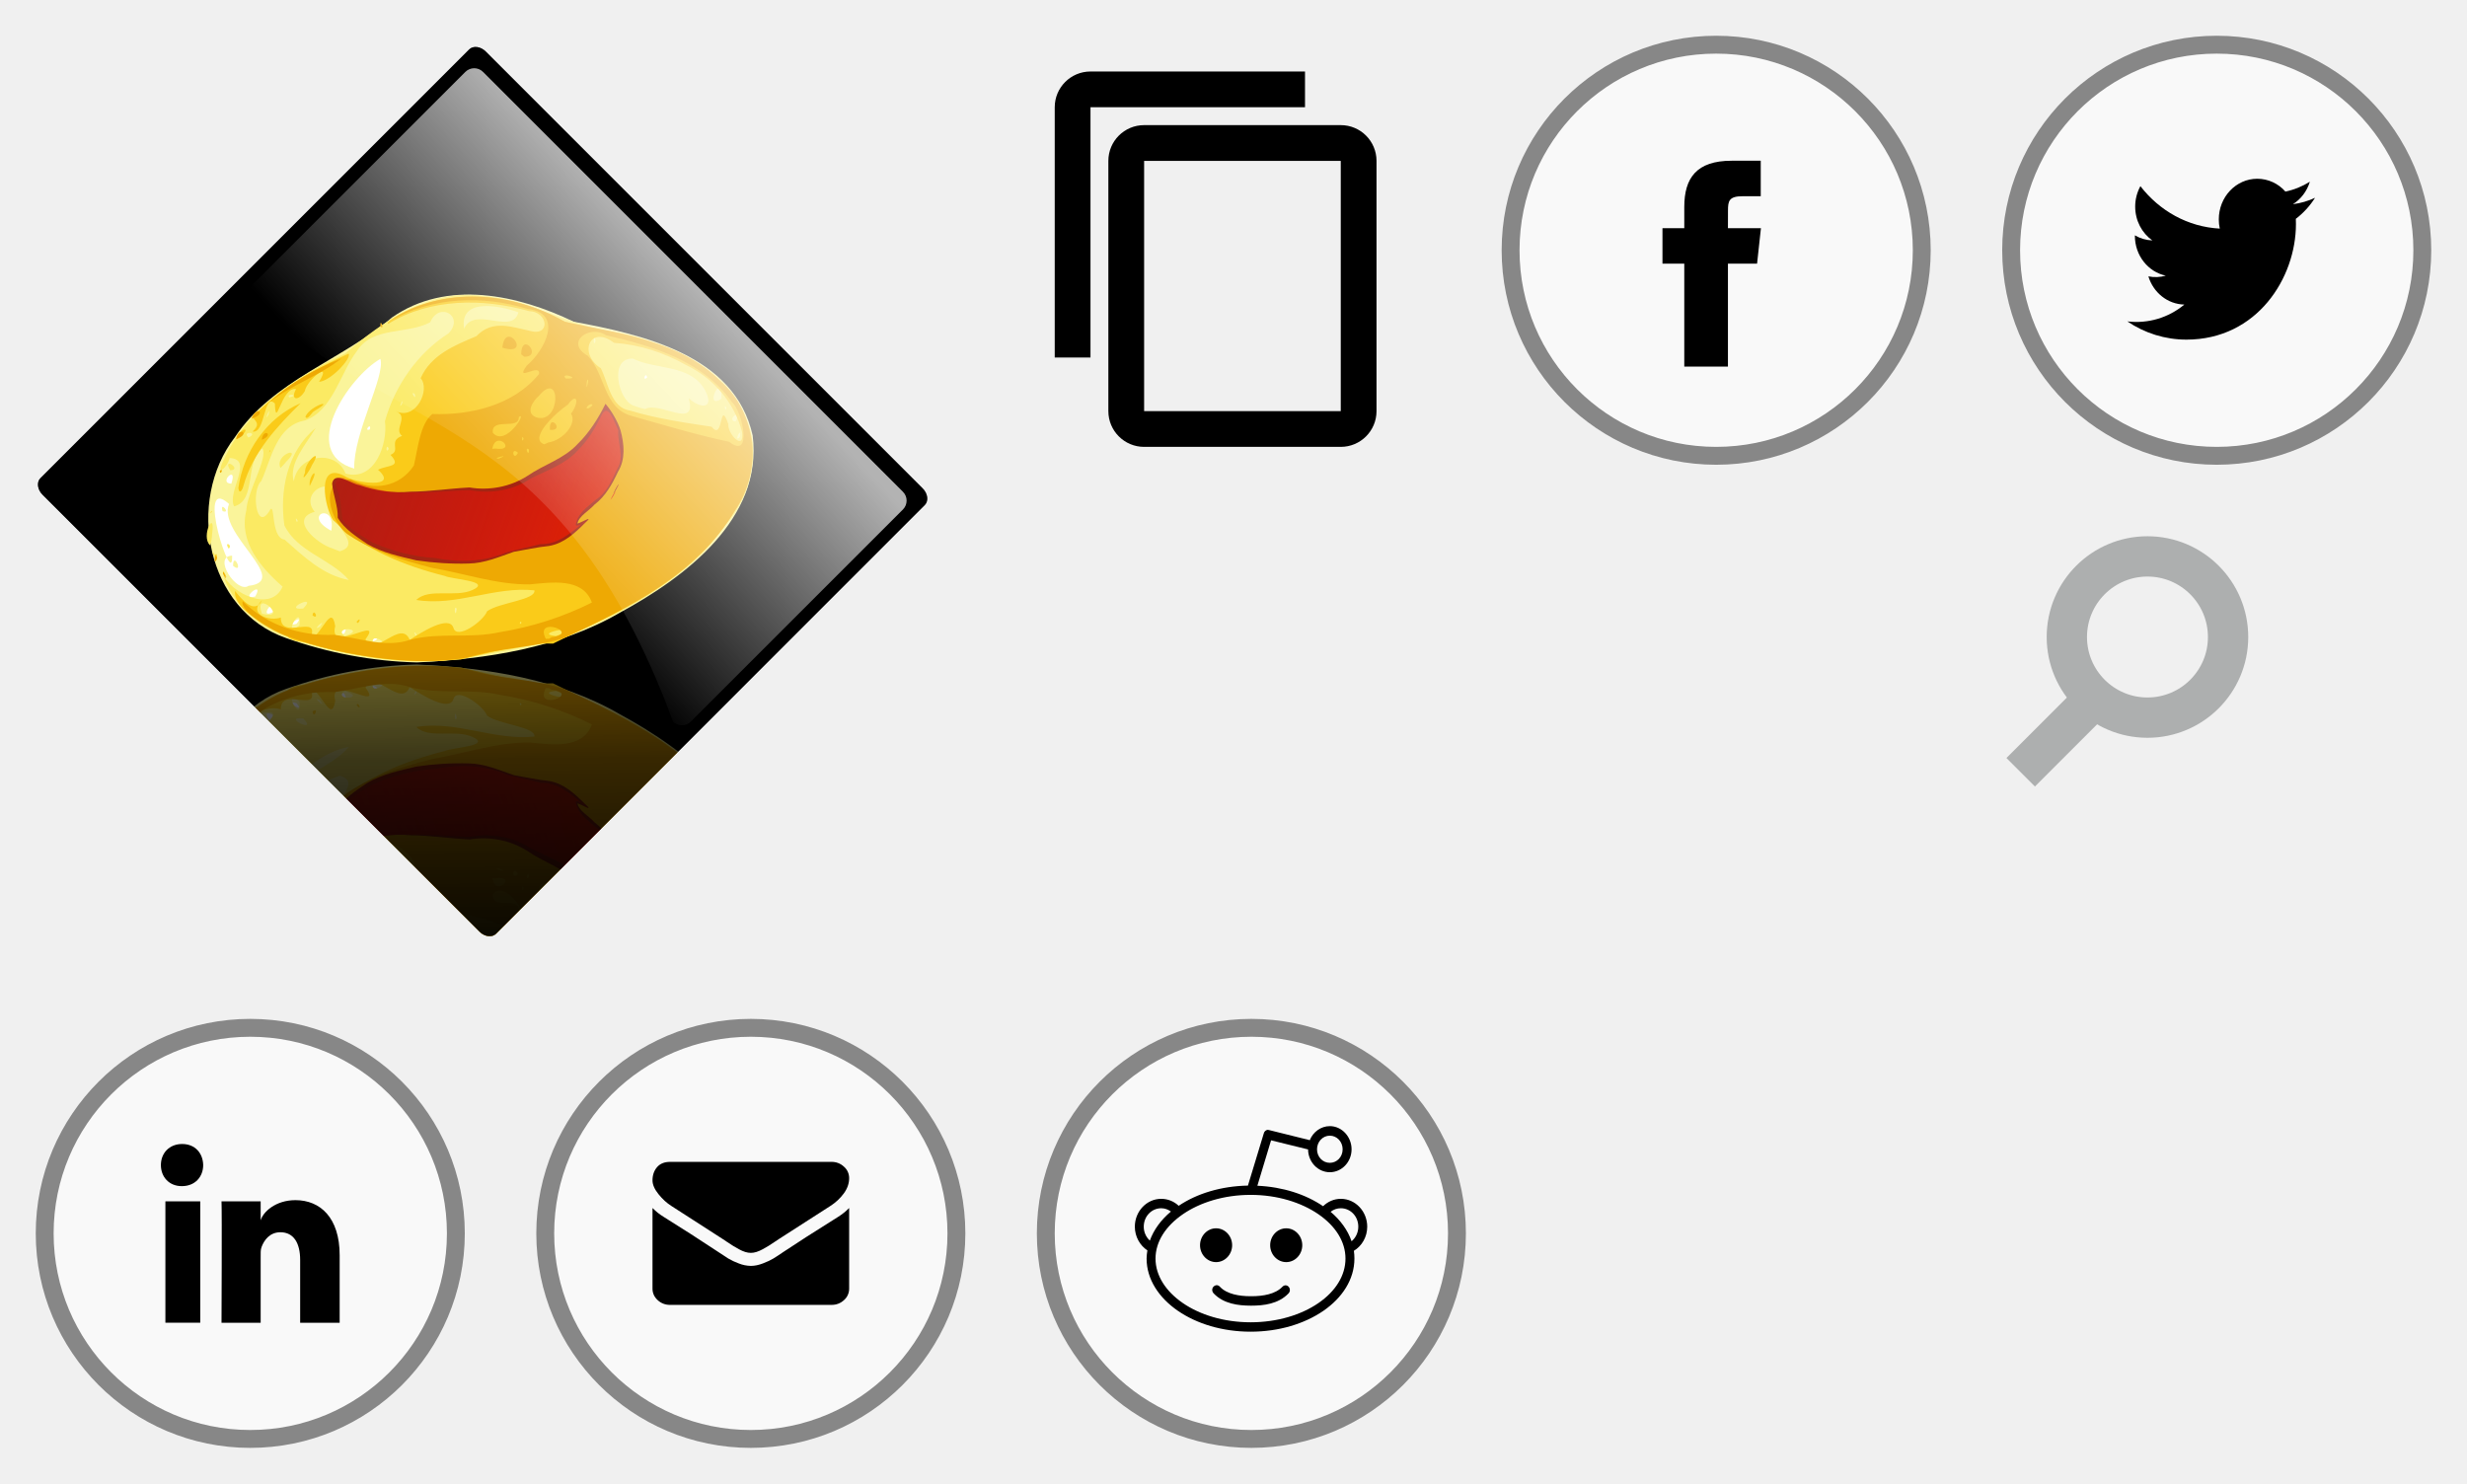
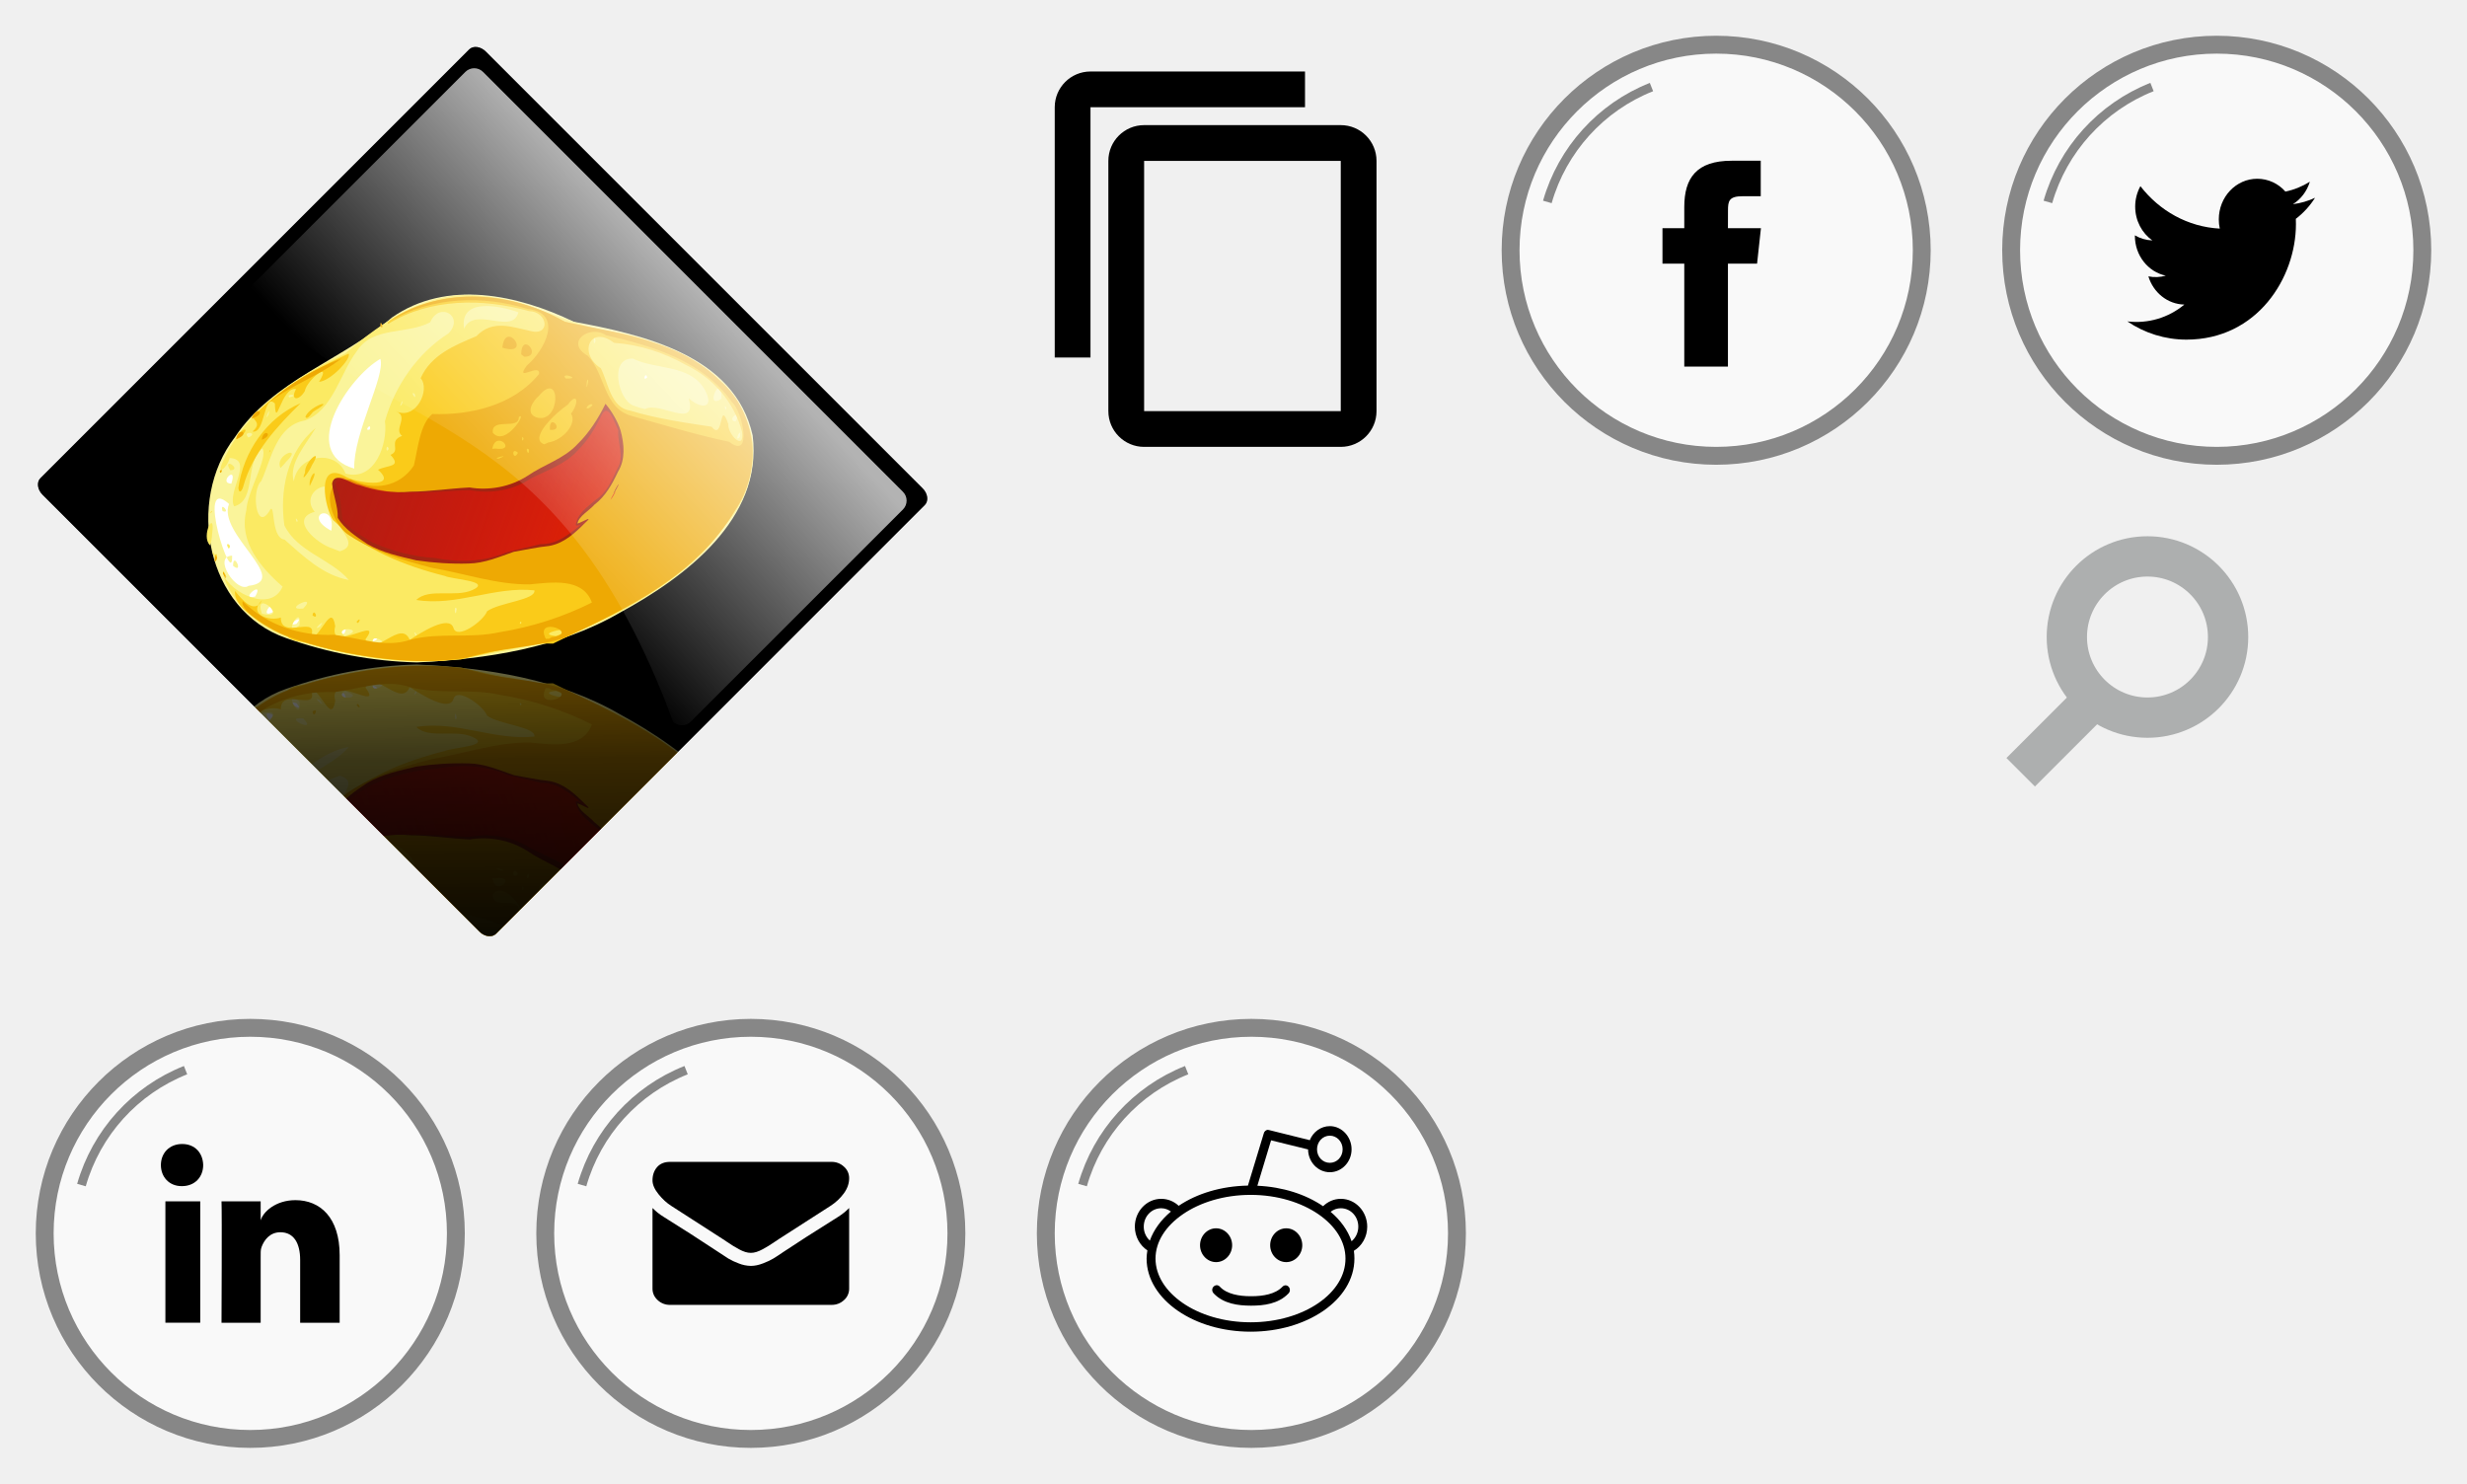
<svg xmlns="http://www.w3.org/2000/svg" xmlns:xlink="http://www.w3.org/1999/xlink" width="138" height="83" viewBox="0 0 138 83">
  <svg height="29" width="28" viewBox="-2 -2 28 29" id="copy" x="54">
    <path d="M0-23h48v48H0z" fill="none" />
-     <path d="M17 2H5a2 2 0 0 0-2 2v14h2V4h12zm2 3H8a2 2 0 0 0-2 2v14a2 2 0 0 0 2 2h11a2 2 0 0 0 2-2V7a2 2 0 0 0-2-2zm0 16H8V7h11z" />
+     <path d="M17 2H5a2 2 0 00-2 2v14h2V4h12zm2 3H8a2 2 0 00-2 2v14a2 2 0 002 2h11a2 2 0 002-2V7a2 2 0 00-2-2zm0 16H8V7h11z" />
  </svg>
  <svg width="28" height="28" viewBox="-2 -2 28 28" id="facebook" x="82">
    <circle style="isolation:auto;mix-blend-mode:normal;solid-color:#000;solid-opacity:1;marker:none" cx="12" cy="12" r="11.5" color="#000" overflow="visible" fill="#f9f9f9" stroke="#878787" />
    <path d="M12.658 18.51h-2.442v-5.76h-1.22v-1.984h1.22V9.574c0-1.618.689-2.582 2.647-2.582h1.63v1.986h-1.019c-.762 0-.813.277-.813.795l-.003.993h1.846l-.216 1.984h-1.63v5.76z" fill-rule="evenodd" />
+     <path style="isolation:auto;mix-blend-mode:normal;solid-color:#000;solid-opacity:1;marker:none" d="M2.556 9.297A9.823 9.823 0 018.38 2.87" color="#000" overflow="visible" fill="none" stroke="#878787" stroke-width=".5" />
  </svg>
  <svg height="28" width="28" viewBox="-2 -2 28 28" id="linkedin" y="55">
    <circle style="isolation:auto;mix-blend-mode:normal;solid-color:#000;solid-opacity:1;marker:none;font-variant-east_asian:normal" cx="12" cy="12" r="11.5" color="#000" overflow="visible" fill="#f9f9f9" stroke="#878787" />
    <path d="M7.252 10.207h1.95v6.792h-1.95zm.925-.85h-.014C7.457 9.357 7 8.837 7 8.18 7 7.509 7.471 7 8.19 7c.72 0 1.162.508 1.176 1.178 0 .658-.456 1.179-1.189 1.179zM17 17h-2.21v-3.516c0-.92-.346-1.547-1.106-1.547-.582 0-.905.423-1.055.832-.057.146-.048.35-.048.555V17h-2.19s.029-6.227 0-6.793h2.19v1.066c.13-.466.829-1.132 1.945-1.132 1.386 0 2.474.978 2.474 3.081z" fill-rule="evenodd" />
+     <path style="isolation:auto;mix-blend-mode:normal;solid-color:#000;solid-opacity:1;marker:none" d="M2.556 9.297A9.823 9.823 0 018.38 2.868" color="#000" overflow="visible" fill="none" stroke="#878787" stroke-width=".5" />
  </svg>
  <svg height="28" width="28" viewBox="-2 -2 28 28" id="mail" x="28" y="55">
    <circle style="isolation:auto;mix-blend-mode:normal;solid-color:#000;solid-opacity:1;marker:none;font-variant-east_asian:normal" cx="12" cy="12" r="11.5" color="#000" overflow="visible" fill="#f9f9f9" stroke="#878787" />
-     <path d="M7.556 10.466l1.258.81c.7.448 1.236.794 1.608 1.036l.261.174c.133.089.244.16.332.216.088.055.194.116.319.184.125.068.242.12.353.154.11.034.213.05.307.05h.012c.094 0 .197-.016.307-.05a1.93 1.93 0 0 0 .353-.154 6.552 6.552 0 0 0 .65-.4l.262-.174 2.872-1.846c.3-.193.549-.426.75-.699.2-.273.3-.559.3-.858a.84.84 0 0 0-.292-.642.988.988 0 0 0-.69-.267H7.482c-.315 0-.557.098-.727.295-.17.197-.255.444-.255.74 0 .238.113.496.338.775.225.278.464.497.718.656zm9.33.608c-1.342.84-2.361 1.494-3.057 1.96-.233.16-.422.283-.568.372-.145.09-.338.18-.58.273-.241.093-.466.14-.675.14h-.012a1.89 1.89 0 0 1-.675-.14 3.62 3.62 0 0 1-.58-.273 14.496 14.496 0 0 1-.568-.372 123.51 123.51 0 0 0-3.051-1.96 3.198 3.198 0 0 1-.62-.494v4.51c0 .25.096.465.288.643a.985.985 0 0 0 .694.267h9.036c.27 0 .501-.089.694-.267a.844.844 0 0 0 .288-.642V10.58c-.176.181-.38.346-.614.494z" fill-rule="evenodd" />
+     <path d="M7.556 10.466l1.258.81c.7.448 1.236.794 1.608 1.036l.261.174c.133.089.244.16.332.216.088.055.194.116.319.184.125.068.242.12.353.154.11.034.213.05.307.05h.012c.094 0 .197-.016.307-.05a1.93 1.93 0 00.353-.154 6.552 6.552 0 00.65-.4l.262-.174 2.872-1.846c.3-.193.549-.426.75-.699.2-.273.3-.559.3-.858a.84.84 0 00-.292-.642.988.988 0 00-.69-.267H7.482c-.315 0-.557.098-.727.295-.17.197-.255.444-.255.74 0 .238.113.496.338.775.225.278.464.497.718.656zm9.33.608c-1.342.84-2.361 1.494-3.057 1.96-.233.16-.422.283-.568.372-.145.09-.338.18-.58.273-.241.093-.466.14-.675.14h-.012a1.89 1.89 0 01-.675-.14 3.62 3.62 0 01-.58-.273 14.496 14.496 0 01-.568-.372 123.51 123.51 0 00-3.051-1.96 3.198 3.198 0 01-.62-.494v4.51c0 .25.096.465.288.643a.985.985 0 00.694.267h9.036c.27 0 .501-.089.694-.267a.844.844 0 00.288-.642V10.58c-.176.181-.38.346-.614.494z" fill-rule="evenodd" />
+     <path style="isolation:auto;mix-blend-mode:normal;solid-color:#000;solid-opacity:1;marker:none" d="M2.556 9.297A9.823 9.823 0 018.38 2.868" color="#000" overflow="visible" fill="none" stroke="#878787" stroke-width=".5" />
  </svg>
  <svg height="28" width="28" viewBox="-2 -2 28 28" id="reddit" x="56" y="55">
    <circle style="isolation:auto;mix-blend-mode:normal;solid-color:#000;solid-opacity:1;marker:none;font-variant-east_asian:normal" cx="12" cy="12" r="11.5" color="#000" overflow="visible" fill="#f9f9f9" stroke="#878787" />
-     <path d="M10.04 14.898a.196.196 0 0 0-.028.008.263.263 0 0 0-.197.31c.01.053.036.102.074.14.56.591 1.395.685 2.062.687h.051c.671 0 1.51-.09 2.077-.687a.274.274 0 0 0 .004-.372.24.24 0 0 0-.206-.078.248.248 0 0 0-.145.084c-.395.416-1.09.523-1.708.526h-.029a.09.09 0 0 0-.014 0h-.037c-.615-.003-1.308-.111-1.7-.526a.244.244 0 0 0-.203-.092zm3.91-3.182c-.495 0-.899.425-.899.946 0 .521.404.946.898.946s.898-.425.898-.946c0-.52-.404-.946-.898-.946zm-3.924 0c-.494 0-.898.425-.898.946 0 .521.404.946.898.946s.898-.425.898-.946c0-.521-.404-.946-.898-.946zm6.978-1.122c.543 0 .977.457.977 1.03 0 .333-.148.627-.376.817-.212-.621-.624-1.183-1.173-1.648a.913.913 0 0 1 .572-.199zm-10.047 0c.205 0 .387.071.543.184-.547.458-.96 1.013-1.18 1.625a1.045 1.045 0 0 1-.34-.779c0-.573.434-1.03.977-1.03zm5.002-.748c1.492 0 2.835.425 3.793 1.084.958.66 1.512 1.532 1.512 2.48s-.554 1.83-1.512 2.488c-.958.659-2.301 1.076-3.793 1.076s-2.836-.417-3.793-1.076c-.958-.659-1.528-1.54-1.528-2.488s.57-1.82 1.528-2.48c.957-.659 2.3-1.084 3.793-1.084zm4.43-3.312c.399 0 .716.342.716.763 0 .422-.317.756-.717.756-.4 0-.716-.334-.716-.756 0-.421.316-.763.716-.763zm0-.534c-.5 0-.936.326-1.122.786l-2.273-.565a.254.254 0 0 0-.08-.015.254.254 0 0 0-.217.191l-.89 2.93c-1.498.027-2.856.445-3.873 1.13a1.42 1.42 0 0 0-.977-.39c-.813 0-1.476.7-1.476 1.557 0 .557.283 1.05.702 1.328a2.93 2.93 0 0 0-.044.458c0 1.166.696 2.197 1.752 2.923 1.055.725 2.488 1.167 4.068 1.167 1.58 0 3.012-.442 4.068-1.167 1.055-.726 1.737-1.757 1.737-2.923 0-.146-.009-.294-.03-.435.446-.27.746-.773.746-1.35 0-.858-.663-1.558-1.476-1.558-.385 0-.73.158-.992.413-.97-.663-2.253-1.081-3.677-1.145l.767-2.541 2.07.51c.005.703.549 1.275 1.216 1.275.67 0 1.217-.575 1.217-1.282 0-.706-.547-1.297-1.217-1.297z" fill-rule="evenodd" />
+     <path d="M10.04 14.898a.196.196 0 00-.028.008.263.263 0 00-.197.31c.01.053.036.102.074.14.56.591 1.395.685 2.062.687h.051c.671 0 1.51-.09 2.077-.687a.274.274 0 00.004-.372.24.24 0 00-.206-.078.248.248 0 00-.145.084c-.395.416-1.09.523-1.708.526h-.029a.09.09 0 00-.014 0h-.037c-.615-.003-1.308-.111-1.7-.526a.244.244 0 00-.203-.092zm3.91-3.182c-.495 0-.899.425-.899.946 0 .521.404.946.898.946s.898-.425.898-.946c0-.52-.404-.946-.898-.946zm-3.924 0c-.494 0-.898.425-.898.946 0 .521.404.946.898.946s.898-.425.898-.946c0-.521-.404-.946-.898-.946zm6.978-1.122c.543 0 .977.457.977 1.03 0 .333-.148.627-.376.817-.212-.621-.624-1.183-1.173-1.648a.913.913 0 01.572-.199zm-10.047 0c.205 0 .387.071.543.184-.547.458-.96 1.013-1.18 1.625a1.045 1.045 0 01-.34-.779c0-.573.434-1.03.977-1.03zm5.002-.748c1.492 0 2.835.425 3.793 1.084.958.66 1.512 1.532 1.512 2.48s-.554 1.83-1.512 2.488c-.958.659-2.301 1.076-3.793 1.076s-2.836-.417-3.793-1.076c-.958-.659-1.528-1.54-1.528-2.488s.57-1.82 1.528-2.48c.957-.659 2.3-1.084 3.793-1.084zm4.43-3.312c.399 0 .716.342.716.763 0 .422-.317.756-.717.756-.4 0-.716-.334-.716-.756 0-.421.316-.763.716-.763zm0-.534c-.5 0-.936.326-1.122.786l-2.273-.565a.254.254 0 00-.08-.015.254.254 0 00-.217.191l-.89 2.93c-1.498.027-2.856.445-3.873 1.13a1.42 1.42 0 00-.977-.39c-.813 0-1.476.7-1.476 1.557 0 .557.283 1.05.702 1.328a2.93 2.93 0 00-.044.458c0 1.166.696 2.197 1.752 2.923 1.055.725 2.488 1.167 4.068 1.167 1.58 0 3.012-.442 4.068-1.167 1.055-.726 1.737-1.757 1.737-2.923 0-.146-.009-.294-.03-.435.446-.27.746-.773.746-1.35 0-.858-.663-1.558-1.476-1.558-.385 0-.73.158-.992.413-.97-.663-2.253-1.081-3.677-1.145l.767-2.541 2.07.51c.005.703.549 1.275 1.216 1.275.67 0 1.217-.575 1.217-1.282 0-.706-.547-1.297-1.217-1.297z" fill-rule="evenodd" />
+     <path style="isolation:auto;mix-blend-mode:normal;solid-color:#000;solid-opacity:1;marker:none" d="M2.556 9.297A9.823 9.823 0 018.38 2.868" color="#000" overflow="visible" fill="none" stroke="#878787" stroke-width=".5" />
  </svg>
  <svg width="18" height="18" viewBox="-2 -2 18 18" id="search" x="110" y="28">
    <g transform="matrix(-1.12748 0 0 1.12748 13.763 0)" fill="none" stroke="#adafaf" stroke-width="2">
      <path d="M11.29 11.71l-4-4" />
      <circle r="4" cy="5" cx="5" />
    </g>
  </svg>
  <svg width="54" height="55" viewBox="-2 -2 50.88 51.81" id="strawhat">
    <defs>
-       <clipPath clipPathUnits="userSpaceOnUse" id="ge">
-         <use xlink:href="#ga" transform="matrix(1 0 0 -1 0 926.188)" width="1" height="1" />
-       </clipPath>
      <linearGradient id="gb">
        <stop offset="0" stop-color="#e0060f" stop-opacity=".188" />
        <stop offset="1" stop-color="#e02306" />
      </linearGradient>
      <linearGradient xlink:href="#gc" id="gg" x1="707.338" y1="241.86" x2="550.228" y2="87.801" gradientUnits="userSpaceOnUse" />
      <linearGradient id="gc">
        <stop offset="0" />
        <stop offset=".66" stop-opacity=".737" />
        <stop offset="1" stop-opacity=".489" />
      </linearGradient>
      <linearGradient xlink:href="#gd" id="gi" gradientUnits="userSpaceOnUse" gradientTransform="rotate(45 552.985 -471.58) scale(2.94236 2.96348)" x1="322.939" y1="22.012" x2="320.743" y2="93.89" />
      <linearGradient id="gd">
        <stop offset="0" stop-color="#fff" />
        <stop offset="1" stop-color="#fff" stop-opacity="0" />
      </linearGradient>
      <linearGradient xlink:href="#gb" id="gh" gradientUnits="userSpaceOnUse" gradientTransform="matrix(.9856 0 0 .89893 6.03 57.583)" x1="204.593" y1="532.234" x2="453.816" y2="532.234" />
+       <clipPath clipPathUnits="userSpaceOnUse" id="ge">
+         <use xlink:href="#ga" transform="matrix(1 0 0 -1 0 926.188)" width="1" height="1" />
+       </clipPath>
    </defs>
    <g transform="translate(-3.959 -4.285) scale(.08044)">
      <rect transform="rotate(45)" height="410.72" x="277.529" y="-198.372" ry="6.736" rx="8.657" width="422.202" id="ga" fill="#000" fill-opacity="1" fill-rule="evenodd" stroke="#fff" stroke-width="0" stroke-linejoin="miter" stroke-miterlimit="4" stroke-dasharray="none" stroke-opacity="1" />
      <use clip-path="url(#ge)" height="1052.362" width="744.094" transform="matrix(1 0 0 -1 0 926.188)" xlink:href="#gf" opacity=".884" />
      <rect width="422.202" rx="8.657" ry="6.736" y="-198.372" x="277.529" height="410.72" transform="rotate(45)" fill="url(#gg)" fill-rule="evenodd" />
      <g id="gf">
        <path d="M114.286 585.934c-3.036 19.263-3.027 38.998.545 58.181 1.502 16.179 7.973 31.69 18.628 43.968 7.672 9.251 19.357 13.974 27.976 22.274 10.71 11.537 26.173 18.157 41.876 18.17 12.526 2.676 25.695 6.016 38.295 1.764 13.532-3.342 27.029-6.942 40.804-9.015 8.54-1.305 19.254-.622 25.06-8.148 8.227-10.2-3.534-17.232-12.677-18.683-28.886-10.623-58.364-21.521-82.787-40.793-17.96-11.694-39.508-16.96-56.69-29.927-12.442-9.54-13.656-27.356-25.2-37.505-4.836-2.785-10.757-1.802-15.83-.286zM439.286 392.362c-4.777-.317-8.044 3.267-11.429 10.714-3.73 8.208 12.984 13.765 17.857 15.715 10.308 4.123 10.89-.888 15.715-7.857 5.375-7.765-11.417-17.068-16.429-18.572-.51-.153-.952-.476-1.429-.714" fill="#fff" transform="rotate(19.983 422.312 643.114) scale(.72276)" />
        <path d="M206.429 603.076c-8.694-1.618-10.633 3.675-15.715 12.143-2.064 3.44.846 10.656 1.429 13.572 1.949 9.743 22.084 13.933 28.571 16.428 8.916 3.43 8.685-5.291 10-11.428 3.806-17.76 1.158-21.921-13.571-29.286-2.755-1.377-7.694-1.126-10.714-1.429z" fill="#fff" transform="rotate(19.983 422.312 643.114) scale(.72276)" />
        <path d="M208.571 449.505l-27.142 43.571c6.21 24.764-13.563 48.841-4.34 73.48 5.44 8.417 2.749 21.025 11.524 27.015 12.39 4.615 25.772-4.229 36.595-9.734 16.759-12.598 22.332-34.43 24.773-54.227-1.461-9.985-7.275-19.01-6.307-29.477-.895-17.855-5.685-37.285-20.25-48.9-1.199-3.054-20.777-7.185-14.853-1.728z" fill="#fff" fill-rule="evenodd" transform="rotate(19.983 422.312 643.114) scale(.72276)" />
        <path d="M217.636 733.599c-76.837 1.125-128.138-85.5-105.878-155.337 14.72-60.274 67.25-98.492 96.728-150.647 34.892-49.566 100.218-58.37 156.253-52.664 63.097-10.444 147.536-21.404 187.6 41.47 34.695 67.889-13.587 141.649-58.112 192.041-41.164 49.275-99.26 80.905-157.61 105.385-38.274 12.852-78.62 19.43-118.98 19.752zm4.412-15.337c4.947-13.22-11.503 8.036 0 0zm-22.87-3.678c-3.579-17.024-12.277 14.3 0 0zm66.657-3.075c.974-12.859-7.303 7.664 0 0zm-87.406-3.718c3.1-18.387-13.509 8.92 0 0zm116.625-.552c2.856-15.76-7.788 9.067 0 0zm-125.625-6.5c35.55-17.613-43.192-34.864-42-63.7-39.321-16.19 30.981 73.803 18.644 43.064-16.977 6.835 15.986 31.242 23.356 20.637zm-19.396-12.249c-4.702-13.209 12.44 4.351 0 0zm-25.917-43.345c-6.09-8.386 8.814.018 0 0zm79.122 51.896c-5.275-8.87-5.188 10.145 0 0zm19.609-68.857c-4.634-26.722-30.974-4.376 0 0zm-99.757-9.143c-.328-19.239-11.914 3.937 0 0zm-4.154-28.085c-8.89 3.903 8.274 6.978 0 0zm104.204-22.855c-11.723-29.733-1.98-88.652-11.709-101.58-21.45 25.277-41.19 105.208 11.709 101.58zm1.289-38.342c-1.38-7.112-4.967 4.641 0 0zm220-129.968c-3.01-5.6-3.113 5.68 0 0z" fill="#faf49a" transform="rotate(19.983 422.312 643.114) scale(.72276)" />
        <path d="M216.976 732.167c-27.686.234-56.052-11.457-73.327-33.52 13.766 13.976 53.37 18.08 55.034-7.77-24.386-9.458-51.406-24.61-54.482-53.471-5.258-17.016 2.64-51.826-5.637-58.088-11.115 17.55 11.537 45.982-6.018 58.184-11.032-10.343 2.642-46.297-18.757-39.874.955 9.357-6.395 20.64-4.615 4.14 3.845-50.896 35.83-94.188 70.76-129.145 21.98-39.06 51.172-80.122 97.415-91.066 42.9-12.05 88.175-1.243 131.468-11.13 45.537-5.906 99.77-4.5 132.331 32.875 23.294 25.951 28.818 64.655 16.32 96.838-17.24 61.873-62.806 110.81-109.85 152.186-29.672 18.103-59.135 36.873-90.176 52.497-44.086 19.41-92.626 26.326-140.466 27.344zm8.077-13.497c-4.88-21.406-11.095 18.17 0 0zm-35.624 1.62c27.096-2.531-15.918-19.794 0 0zm53.43-6.844c3.752-11.873-6.755 8.232 0 0zm23.981.268c18.186-13.835-14.384-4.807 0 0zm26.726-1.494c23.267-4.27-9.058-11.995 0 0zm-70.523-9.084c8.335-18.725-18.33 8.904 0 0zm104.232-13.376c-6.66-3.731 3.462 5.31 0 0zm-74.162-25.058c-22.582-12.58-52.36-7.84-71.901-26.596-14.922-27.915-20.61-64.17-3.559-92.471-2.832 16.231-12.31 38.32-2.014 52.112-5.005-24.197 25.557-40.846 41.678-22.702 27.352-2.097 27.02-38.233 17.294-56.87-2.385-33.337 6.573-67.873 27.021-94.565 8.576-19.341-17.886-24.817-19.075-3.779-15.922 18.034-47.891 20.916-53.628 47.566-7.415 24.063-2.06 58.067-22.614 74.866-22.976 13.41-16.726 43.061-18.523 65.268-5.815 10.503 11.231 45.302 16.156 23.374 1.61-13.087 8.816 22.245 21.854 19.312 21.314 8.39 43.846 18.42 67.31 14.485zm-92.984-74.249c-9.68-9.637 12.705-27.026 2.86-7.057-.714 2.45-1.786 4.75-2.86 7.057zm193.8 65.338c-4.735-3.634 2.498 10.819 0 0zm-117.5-12.729c21.163-15.562-28.952-21.603-17.544-42.808-11.048-22.685-36.344 5.105-16.004 16.904-20.35 14.487 12.349 26.634 26.462 25.718l2.381.102zm-45.553-13.357c-4.911-3.757 1.59 4.999 0 0zm-67.447-55.29c7.9-7.96-8.444-3.78 0 0zm10-26.124c-1.24-9.57-1.691 10.804 0 0zm113-7.714c-4.24-5.101-1.01 6.345 0 0zm-100.63-13.036c9.04-5.86-4.835-2.216 0 0zm98.023-29.012c-.53-9.118-2.062 6.998 0 0zm7.607-12.856c-5.8-1.472 5.147 6.655 0 0zm201-58.341c9.486-11.48 51.662 1.835 33.856-22.866 14.674 6.03 25.519.376 10.965-12.243-20.487-17.203-47.343-1.619-70.826-4.17-20.826 7.006.567 39.508 14.477 39.811 3.852.167 7.699-.155 11.528-.532zm89.5-5.541c-2.083-11.533-3.64 7.895 0 0zm-268.5-6.941c1.445-23.035 43.368-9.03 41.145-30.786-16.69.02-55.381 5.121-41.145 30.786zm260-4.996c2.19-15.197-9.215 2.134 0 0zm-12-8.622c-4.14-4.775.634 4.913 0 0zm-7-6.487c-8.554-24.507-11.695 16.08 0 0zm-125.162-9.855c-4.575-9.84-.353 7.918 0 0zm-259.11 300.828c-7.082-8.284 9.502 5.036 0 0zm-6.062-7.594c-11.314-4.728-6.783-33.942-1.795-10.331 1.03 3.344 1.833 6.808 1.795 10.331zm16.94-2.915c-6.986-5.083 2.506-4.77 0 0zm-22.951-67.247c-11.94-9.586 10.64-4.444 0 0z" fill="#fbea63" transform="rotate(19.983 422.312 643.114) scale(.72276)" />
        <path d="M218.212 731.816c-19.028-2.63-54.23-5.604-58.743-22.557 7.33 4.595 24.172 14.892 25.902-.406-8.09 16.69 13.243 15.768 21.396 8.896 7.026 20.167 32.605-16.344 31.605 8.385 8.685-3.991 6.626-37.368 17.39-17.9 2.622 26.986 38.026-25.873 29.887 1.93 14.21 13.008 23.631-28.765 37.859-13.3 7.248-9.625 25.554-33.71 33.463-23.86 6.638 9.784 23.555-14.986 23.58-24.545 7.755-11.334 38.239-24.7 33.831-32.434-35.297 8.736-61.639 38.142-97.708 44.764 7.143-14.409 32.435-13.823 44.707-25.757 14.824-14.236-21.103-2.609-27.825-3.526-37.607 3.884-77.569 2.597-112.558-13.039-11.001-7.948-32.95-44.949-4.143-41.09 11.317 3.046 51.477-6.051 26.897-15.663 7.235-7.478 19.65-9.463 6.052-16.536 7.933-7.258-6.68-10.779 3.994-19.76-9.716-2.848.297-18.594-12.931-19.133 20.118 1.993 22.829-29.375 10.866-35.746 1.495-23.027 18.78-38.63 34.432-53.072 8.539-19.602 27.807-18.863 44.483-21.187 19.066-1.76 8.846-22.016-7.246-16.533-43.458 3.29-88.219 19.49-116.114 54.428-4.945.016 15.132-21.985 22.311-26.374 34.411-27.672 81.24-37.62 124.383-30.062 28.443-.884 55.909-10.695 84.563-9.467 42.324-2.911 89.376 11.387 112.813 48.996 20.19 33.022 10.356 73.402-2.295 107.206-21.944 51.796-64.008 91.266-102.288 131.15-27.415 8.943-49.892 27.02-73.644 42.112-42.303 19.445-88.095 30.45-134.488 33.697-6.73-.062-14.012 3.352-20.43.383zm228.717-83.522c27.179-22.754-24.21 6.04 0 0zm-33.5-.503c-1.805-3.403-1.66 4.053 0 0zm26.965-214.603c25.014-1.279 52.171-7.028 74.271-11.486 15.31 9.495-2.862-27.358 13.387-7.426 2.64 9.18 22.845 18.48 14.03 2.22-15.737-22.477-40.889-36.692-68.057-39.43-22.694-3.778-46.286-3-68.447 3.388-26.332-8.276-27.56 20.252-3.4 25.79 10.924 10.078 20.636 30.761 38.216 26.944zM233.095 706.124c-1.746-7.594 7.8 2.18 0 0zm-89.166-7.944c-3.604-6.397 10.285 7.594 0 0zm128.687-.452c3.068-7.644 2.701 3.902 0 0zM131.57 685.646c.014-6.997 4.647 6.927 0 0zm-17.062-36.439c1.21-3.565.068 4.7 0 0zm15.94-28.617c-6.947-32.33 2.27-68.702 26.754-91.575-13.16 27.7-25.6 57.27-23.077 88.607.394 2.847-.65 8.76-3.677 2.968zm-21.02-8.8c2.298-4.224 2.298 4.226 0 0zm81.184-15c-4.555-8.883 2.288-20.495.42-3.958zm-8.183-10.149c-4.046-9.121 7.988-28.558 3.592-8.227.249 3.794-4.277 20.733-3.592 8.227zm-68.943-6.919c.695-14.804 11.521-14.447 0 0zm32.022-.515c1.21-3.565.068 4.7 0 0zm-20.504-11.18c7.787-14.217-11.395-7.587-1.471-18.837 14.182-29.464 36.11-54.527 59.213-77.31 4.252 3.055-7.094 29.222-16.473 33.183 4.844-23.131-11.067 1.853-9.262 12.48-2.073 10.642-9.946 12.268-8.06.763-13.55 2.313-4.064 42.49-13.577 18.901-13.262-6.098 1.548 28.978-10.37 30.82zm40.425-29.076c.781-11.338 21.247-26.028 5.757-7.383-1.495 1.479-2.859 10.882-5.757 7.383z" fill="#facb19" transform="rotate(19.983 422.312 643.114) scale(.72276)" />
-         <path d="M217.96 731.681c-14.661.504-49.277-7.023-48.677-16.082 27.529 12.981 60.055 12.052 87.832.48 22.632-5.353 47.898-4.245 66.91-19.578 22.618-15.577 50.623-19.258 73.712-34.062 25.68-14.286 49.186-32.482 69.399-53.814-15.625-18.885-41.134-4.425-58.607 3.752-28.226 10.629-58.927 10.861-88.342 16.194-26.68 2.554-54.298 4.21-80.516-2.018-20.155-3.985-45.48-39.382-15.921-48.226 22.783 3.28 43.835-8.433 49.257-31.323-1.728-15.304-7.727-37.438-.212-49.594 33.323-10.87 66.439-32.662 78.498-67.101-2.117-10.8-18.666 15.768-13.024-3.478 10.62-18.39 15.507-56.534-17.147-48.422-42.105 1.927-84.627 19.226-112.303 51.726 32.953-45.838 94.853-61.64 148.536-52.435 49.684-6.737 103.226-19.69 150.98 2.498 40.816 15.686 63.146 63.807 52.315 105.552-12.762 65.625-60.233 116.524-106.371 161.702-23.684 18.417-52.524 28.633-76.51 46.74-35.593 20.328-76.645 29.691-116.995 35.048a375.743 375.743 0 0 1-42.814 2.441zm225.724-81.156c24.214-12.375-22.338-13.29-4.583 3.3l2.753-1.1zM343.179 514.847c10.078-9.072-7.289 2.955 0 0zm-5.933-7.556c20.293-4.09-5.617-16.855-2.618 1.188zm20.502-3.394c-8.495-3.614-1.187 9.631 0 0zm8.493-6.044c-5.715-2.372 2.637 7.755 0 0zm-36.128-3.228c15.403 8.834 22.95-29.861 17.273-21.465 4.496 11.55-23.625 8.385-17.273 21.465zm50.512-9.061c11.647-6.342 18.722-25.234 10.128-31.453 3.688-10.231-.768-22.21-5.528-6.558-6.941 9.332-23.488 41.325-7.72 40.98zm-2.732-11.111c-6.707-14.841 13.89-3.617 0 0zm-19.641 16.005c-3.283-5.325-.449 5.386 0 0zm-23.405-12.274c11.54-3.086-7.931 2.685 0 0zm27.316-10.143c23.758-.883 6.566-49.63-4.314-18.932-3.349 6.015-6.471 18.638 4.314 18.932zm41.816-23.738c6.293-7.32-2.002-5.054-1.713.442zm38.752-6.994c30.568-2.246 61.212-3.961 91.593-8.181 25.934 8.453 1.827-30.24-9.877-34.671-37.259-26.03-85.215-23.43-128.036-17.959-17.54-4.434-33.276 19.038-9.407 23.055 20.64 9.813 29.509 39.732 55.727 37.756zm-67.302-11.518c15.308-4.817-7.937-3.987 0 0zm20-4.7c-3.626-6.233 2.453 14.725 0 0zM143.987 698.259c-2.663-5.76 9.475 9.65 0 0zm-12.364-12.528c4.55-1.921 1.894 11.125 0 0zm-22.194-73.94c1.819-4.93 1.79 4.8 0 0zm4.032-32.069c-2.556-11.764 11.46-10.088 0 0zm22.003-7.525c-2.75-10.746 9.547-8.473 0 0zm-15.398-14.906c.533-13.89 12.134-8.468 0 0zm10.363-19.699c11.626-22.83 28.579-42.598 47.753-59.437-13.5 21.702-34.092 37.859-47.753 59.437zm71-98.683c-3.736-8.19 5.41 2.159 0 0zm128.547-19.902c-6.988-20.323 19.322-4.585 3.405 1.059l-3.405-1.059zm-18.081.16c-6.433-25.492 29.151-1.387 0 0z" fill="#eea903" transform="rotate(19.983 422.312 643.114) scale(.72276)" />
+         <path d="M217.96 731.681c-14.661.504-49.277-7.023-48.677-16.082 27.529 12.981 60.055 12.052 87.832.48 22.632-5.353 47.898-4.245 66.91-19.578 22.618-15.577 50.623-19.258 73.712-34.062 25.68-14.286 49.186-32.482 69.399-53.814-15.625-18.885-41.134-4.425-58.607 3.752-28.226 10.629-58.927 10.861-88.342 16.194-26.68 2.554-54.298 4.21-80.516-2.018-20.155-3.985-45.48-39.382-15.921-48.226 22.783 3.28 43.835-8.433 49.257-31.323-1.728-15.304-7.727-37.438-.212-49.594 33.323-10.87 66.439-32.662 78.498-67.101-2.117-10.8-18.666 15.768-13.024-3.478 10.62-18.39 15.507-56.534-17.147-48.422-42.105 1.927-84.627 19.226-112.303 51.726 32.953-45.838 94.853-61.64 148.536-52.435 49.684-6.737 103.226-19.69 150.98 2.498 40.816 15.686 63.146 63.807 52.315 105.552-12.762 65.625-60.233 116.524-106.371 161.702-23.684 18.417-52.524 28.633-76.51 46.74-35.593 20.328-76.645 29.691-116.995 35.048a375.743 375.743 0 01-42.814 2.441zm225.724-81.156c24.214-12.375-22.338-13.29-4.583 3.3l2.753-1.1zM343.179 514.847c10.078-9.072-7.289 2.955 0 0zm-5.933-7.556c20.293-4.09-5.617-16.855-2.618 1.188zm20.502-3.394c-8.495-3.614-1.187 9.631 0 0zm8.493-6.044c-5.715-2.372 2.637 7.755 0 0zm-36.128-3.228c15.403 8.834 22.95-29.861 17.273-21.465 4.496 11.55-23.625 8.385-17.273 21.465zm50.512-9.061c11.647-6.342 18.722-25.234 10.128-31.453 3.688-10.231-.768-22.21-5.528-6.558-6.941 9.332-23.488 41.325-7.72 40.98zm-2.732-11.111c-6.707-14.841 13.89-3.617 0 0zm-19.641 16.005c-3.283-5.325-.449 5.386 0 0zm-23.405-12.274c11.54-3.086-7.931 2.685 0 0zm27.316-10.143c23.758-.883 6.566-49.63-4.314-18.932-3.349 6.015-6.471 18.638 4.314 18.932zm41.816-23.738c6.293-7.32-2.002-5.054-1.713.442zm38.752-6.994c30.568-2.246 61.212-3.961 91.593-8.181 25.934 8.453 1.827-30.24-9.877-34.671-37.259-26.03-85.215-23.43-128.036-17.959-17.54-4.434-33.276 19.038-9.407 23.055 20.64 9.813 29.509 39.732 55.727 37.756zm-67.302-11.518c15.308-4.817-7.937-3.987 0 0zm20-4.7c-3.626-6.233 2.453 14.725 0 0zM143.987 698.259c-2.663-5.76 9.475 9.65 0 0zm-12.364-12.528c4.55-1.921 1.894 11.125 0 0zm-22.194-73.94c1.819-4.93 1.79 4.8 0 0zm4.032-32.069c-2.556-11.764 11.46-10.088 0 0zm22.003-7.525c-2.75-10.746 9.547-8.473 0 0zm-15.398-14.906c.533-13.89 12.134-8.468 0 0zm10.363-19.699c11.626-22.83 28.579-42.598 47.753-59.437-13.5 21.702-34.092 37.859-47.753 59.437zm71-98.683c-3.736-8.19 5.41 2.159 0 0zm128.547-19.902c-6.988-20.323 19.322-4.585 3.405 1.059l-3.405-1.059zm-18.081.16c-6.433-25.492 29.151-1.387 0 0z" fill="#eea903" transform="rotate(19.983 422.312 643.114) scale(.72276)" />
        <path d="M257.633 628.303c-11.494-2.896-23.839-5.511-33.258-13.116-3.314-10.09-11.07-17.976-15.484-27.597-1.94-11.886 16.299-5.273 23.784-7.002 15.626-.043 31.222-3.502 45.331-10.13 16.845-6.295 32.668-14.998 49.2-21.975 18.032-3.325 34.814-13.337 45.893-27.987 10.342-14.595 25.664-25.564 32.726-42.48 6.506-13.44 9.662-28.313 11.307-42.965 7.442 4.27 15.703 10.963 21.168 18.105 7.283 10.432 13.231 22.936 10.547 35.995-1.114 12.242-3.03 24.686-9.86 35.222-2.608 6.865-9.826 14.603-8.636 21.418 3.815-2.708 11.896-13.357 6.172-2.696-5.477 11.765-11.77 24.021-23.537 30.626-9.644 4.648-18.764 10.52-28.112 15.842-10.93 8.877-21.377 18.874-34.808 23.98-14.739 5.866-30.125 10.353-45.649 13.515-15.476 1.799-31.287 4.044-46.784 1.245zm194.494-124.012c1.96-11.28 1.261.522-.558 5l.558-5z" opacity=".893" fill="#9c1515" transform="rotate(19.983 422.312 643.114) scale(.72276)" />
        <path d="M261.468 625.411c-11.133-2.413-23.164-3.786-32.779-10.34-3.9-8.174-7.439-16.99-13.787-23.885-5.81-5.426-3.722-14 5.163-11.595 19.556.192 39.853-.218 57.915-8.58 17.325-5.548 33.594-13.893 50.545-20.382 18.8-3.157 36.735-13.14 48.014-28.688 11.343-12.255 25.248-22.856 31.546-38.928 5.787-11.95 7.906-25.103 9.403-38.132 1.935-11.942 14.363 4.9 18.74 8.767 3.051 11.354 13.726 20.266 11.064 32.98-.936 11.461-1.563 23.704-8.74 33.28-4.684 8.388-11.698 17.88-9.066 27.907 4.734-.183 10.89-11.85 4.026-1.904-6.769 11.533-14.563 24.356-28.05 28.694-8.728 6.051-18.062 11.526-26.712 17.842-16.201 15.039-37.412 23.477-59.043 26.801-18.83 5.668-38.665 7.366-58.24 6.163zm190.178-114.508c1.922-10.152 1.263.457-.55 4.495l.55-4.495z" fill="url(#gh)" transform="rotate(19.983 422.312 643.114) scale(.72276)" />
      </g>
      <path d="M340.834 75.439l275.171 275.17c3.204 3.205 3.186 8.382-.042 11.61L476.995 501.187c-3.227 3.227-8.405 3.246-11.61.042-75.988-205.213-183.067-186.188-275.17-275.171-3.204-3.204-3.186-8.382.042-11.61L329.225 75.48c3.227-3.227 8.405-3.246 11.61-.041z" opacity=".7" fill="url(#gi)" fill-rule="evenodd" />
    </g>
  </svg>
  <svg height="28" width="28" viewBox="-2 -2 28 28" id="twitter" x="110">
    <circle style="isolation:auto;mix-blend-mode:normal;solid-color:#000;solid-opacity:1;marker:none;font-variant-east_asian:normal" cx="12" cy="12" r="11.5" color="#000" overflow="visible" fill="#f9f9f9" stroke="#878787" />
-     <path d="M16.263 9.423c.445-.28.786-.726.947-1.257-.417.261-.877.45-1.368.552A2.097 2.097 0 0 0 14.269 8c-1.19 0-2.153 1.017-2.153 2.272 0 .178.018.351.055.517-1.79-.095-3.377-.998-4.44-2.374a2.362 2.362 0 0 0-.292 1.143c0 .788.38 1.483.959 1.892a2.077 2.077 0 0 1-.976-.284v.027c0 1.102.742 2.02 1.728 2.228a2.026 2.026 0 0 1-.973.04c.274.902 1.07 1.56 2.012 1.577A4.182 4.182 0 0 1 7 15.98 5.874 5.874 0 0 0 10.302 17c3.963 0 6.129-3.462 6.129-6.464a6.64 6.64 0 0 0-.006-.294c.421-.32.787-.721 1.075-1.177-.386.181-.802.303-1.237.358z" fill-rule="evenodd" />
+     <path d="M16.263 9.423c.445-.28.786-.726.947-1.257-.417.261-.877.45-1.368.552A2.097 2.097 0 0014.269 8c-1.19 0-2.153 1.017-2.153 2.272 0 .178.018.351.055.517-1.79-.095-3.377-.998-4.44-2.374a2.362 2.362 0 00-.292 1.143c0 .788.38 1.483.959 1.892a2.077 2.077 0 01-.976-.284v.027c0 1.102.742 2.02 1.728 2.228a2.026 2.026 0 01-.973.04c.274.902 1.07 1.56 2.012 1.577A4.182 4.182 0 017 15.98 5.874 5.874 0 0010.302 17c3.963 0 6.129-3.462 6.129-6.464a6.64 6.64 0 00-.006-.294c.421-.32.787-.721 1.075-1.177-.386.181-.802.303-1.237.358z" fill-rule="evenodd" />
+     <path style="isolation:auto;mix-blend-mode:normal;solid-color:#000;solid-opacity:1;marker:none" d="M2.556 9.297A9.823 9.823 0 018.38 2.868" color="#000" overflow="visible" fill="none" stroke="#878787" stroke-width=".5" />
  </svg>
</svg>
